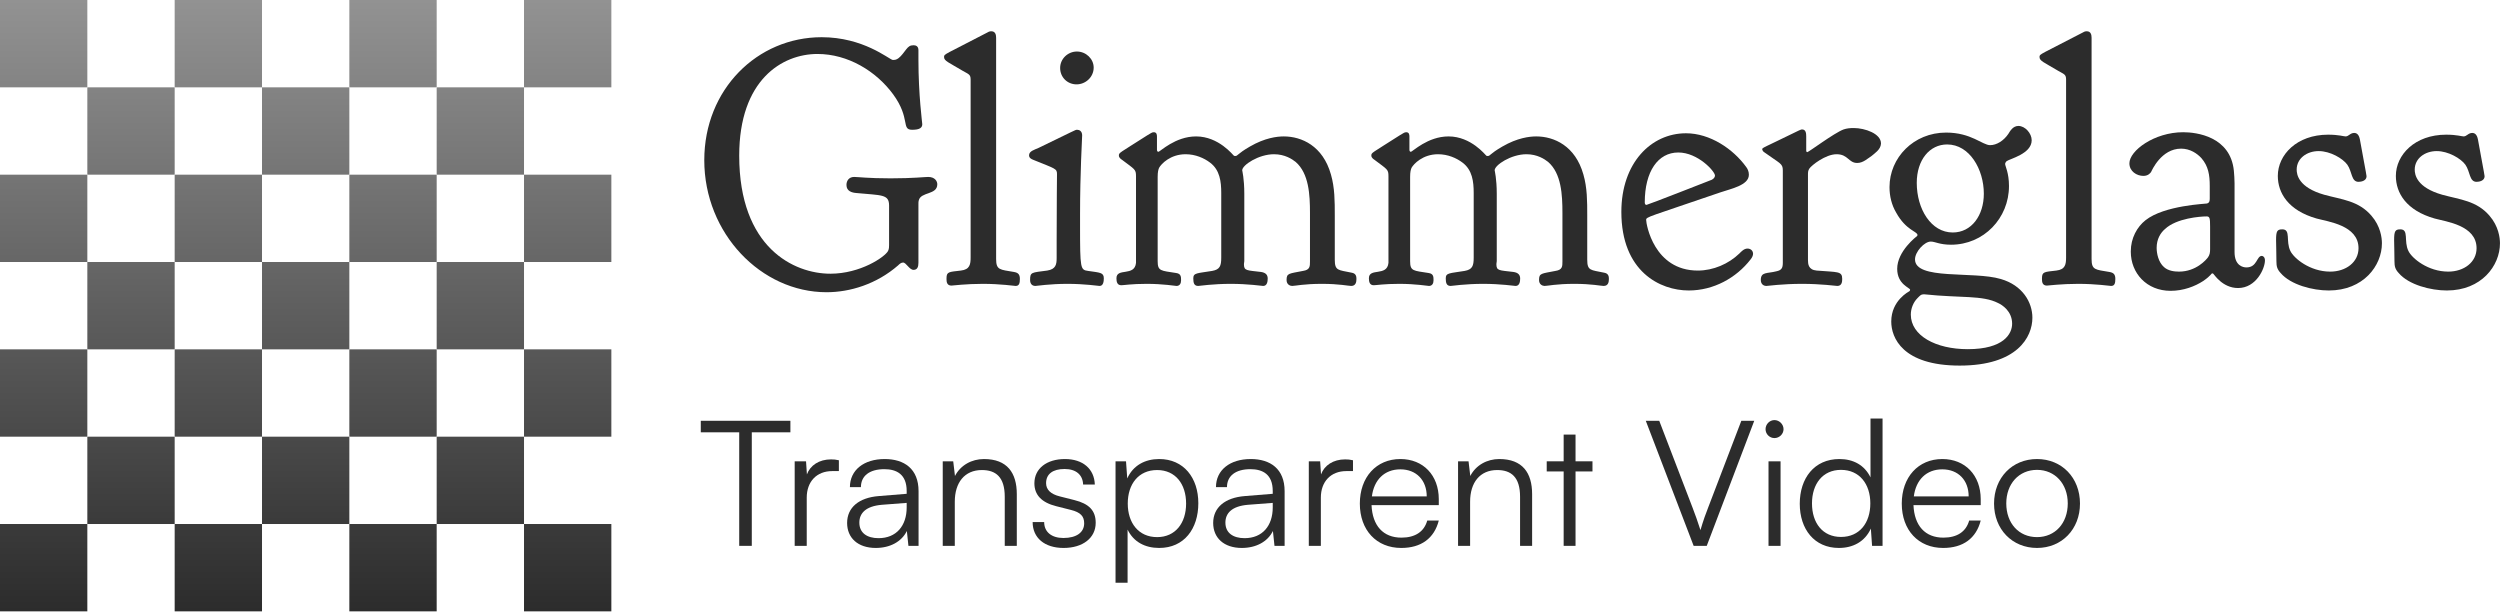
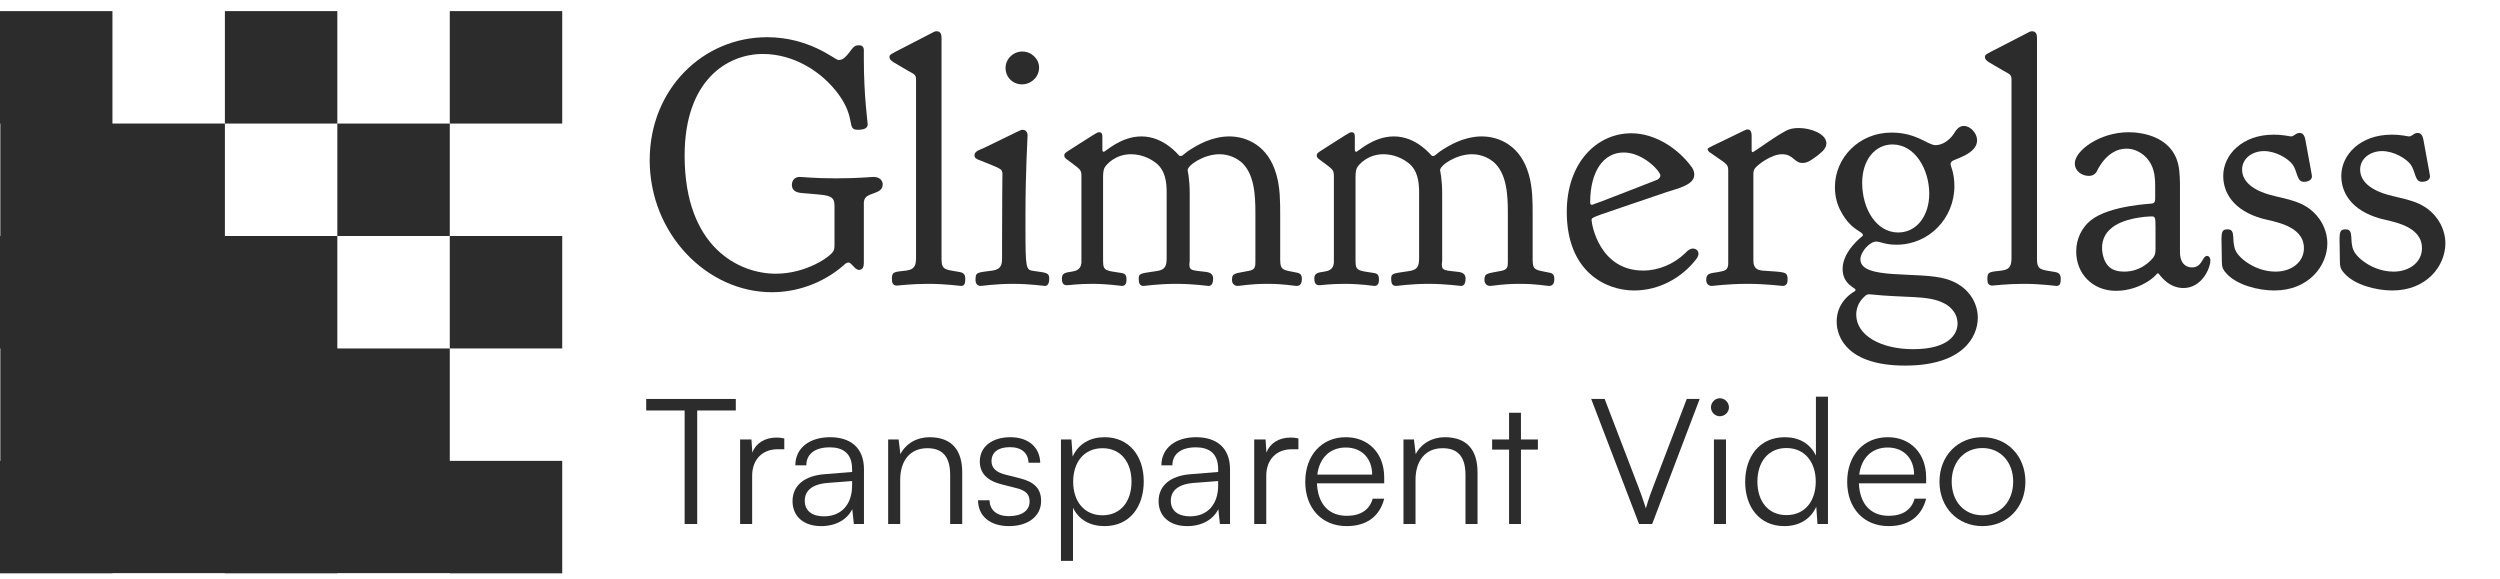
- <svg xmlns="http://www.w3.org/2000/svg" width="229" height="56" viewBox="0 0 229 56" fill="none">
-   <path d="M219.461 16.112C219.461 14.192 221.189 12.336 224.069 12.336C225.029 12.336 225.509 12.496 225.669 12.496C225.957 12.496 226.085 12.176 226.469 12.176C226.853 12.176 226.949 12.624 226.981 12.784C227.173 13.904 227.589 16.016 227.589 16.144C227.589 16.56 227.109 16.656 226.853 16.656C226.181 16.656 226.277 15.728 225.829 15.088C225.413 14.512 224.261 13.84 223.205 13.84C222.117 13.84 221.189 14.512 221.189 15.536C221.189 15.984 221.349 17.168 223.717 17.84C225.349 18.288 226.853 18.384 228.037 19.76C228.869 20.72 228.997 21.776 228.997 22.288C228.997 24.336 227.301 26.608 224.133 26.608C222.661 26.608 220.645 26.096 219.717 25.008C219.397 24.656 219.333 24.4 219.333 23.92C219.333 23.056 219.301 22.448 219.301 22C219.301 21.168 219.397 21.008 219.877 21.008C220.677 21.008 220.165 22.096 220.613 22.992C220.933 23.664 222.405 24.88 224.261 24.88C225.701 24.88 226.853 24.016 226.853 22.736C226.853 20.624 224.037 20.304 223.013 20.016C220.421 19.28 219.461 17.68 219.461 16.112Z" fill="#2C2C2C" />
-   <path d="M208.648 16.112C208.648 14.192 210.376 12.336 213.256 12.336C214.216 12.336 214.696 12.496 214.856 12.496C215.144 12.496 215.272 12.176 215.656 12.176C216.04 12.176 216.136 12.624 216.168 12.784C216.36 13.904 216.776 16.016 216.776 16.144C216.776 16.56 216.296 16.656 216.04 16.656C215.368 16.656 215.464 15.728 215.016 15.088C214.6 14.512 213.448 13.84 212.392 13.84C211.304 13.84 210.376 14.512 210.376 15.536C210.376 15.984 210.536 17.168 212.904 17.84C214.536 18.288 216.04 18.384 217.224 19.76C218.056 20.72 218.184 21.776 218.184 22.288C218.184 24.336 216.488 26.608 213.32 26.608C211.848 26.608 209.832 26.096 208.904 25.008C208.584 24.656 208.52 24.4 208.52 23.92C208.52 23.056 208.488 22.448 208.488 22C208.488 21.168 208.584 21.008 209.064 21.008C209.864 21.008 209.352 22.096 209.8 22.992C210.12 23.664 211.592 24.88 213.448 24.88C214.888 24.88 216.04 24.016 216.04 22.736C216.04 20.624 213.224 20.304 212.2 20.016C209.608 19.28 208.648 17.68 208.648 16.112Z" fill="#2C2C2C" />
-   <path d="M195.053 14.96C195.053 13.808 197.325 12.112 199.981 12.112C201.197 12.112 204.301 12.496 204.621 15.632C204.653 16.016 204.685 16.4 204.685 16.784V23.088C204.685 24.336 205.453 24.496 205.773 24.496C206.765 24.496 206.701 23.44 207.181 23.44C207.309 23.44 207.469 23.568 207.469 23.856C207.469 24.592 206.669 26.384 205.005 26.384C203.565 26.384 202.797 25.104 202.733 25.072C202.701 25.072 202.701 25.04 202.669 25.04C202.509 25.04 202.605 25.2 201.805 25.744C201.069 26.224 200.013 26.64 198.829 26.64C196.621 26.64 195.181 25.008 195.181 23.056V23.024C195.181 21.808 195.757 20.784 196.525 20.176C198.253 18.8 202.093 18.672 202.157 18.64C202.381 18.576 202.413 18.416 202.413 18.192V17.04C202.413 16.016 202.285 15.216 201.645 14.48C201.261 14.064 200.621 13.616 199.789 13.616C197.965 13.616 197.101 15.632 197.037 15.76C196.941 15.888 196.749 16.112 196.333 16.112C195.725 16.112 195.053 15.696 195.053 14.96ZM199.597 24.88C201.165 24.88 202.093 23.792 202.253 23.568C202.413 23.344 202.445 23.12 202.445 22.832V22.064V20.752C202.445 19.984 202.413 19.824 202.125 19.824C201.549 19.824 199.373 19.984 198.317 20.976C197.901 21.328 197.549 21.904 197.549 22.704C197.549 23.216 197.709 24.016 198.221 24.464C198.605 24.816 199.181 24.88 199.597 24.88Z" fill="#2C2C2C" />
-   <path d="M193.765 25.552C193.765 25.936 193.701 26.192 193.381 26.192C193.285 26.192 191.973 26 190.373 26C188.837 26 187.589 26.16 187.493 26.16C187.077 26.16 187.045 25.808 187.045 25.584V25.488C187.045 24.88 187.269 24.912 188.357 24.784C189.189 24.688 189.253 24.208 189.253 23.568V7.28C189.253 6.8 189.061 6.8 188.517 6.48C187.237 5.712 186.821 5.584 186.821 5.232V5.2C186.821 4.944 186.885 5.008 190.757 2.992C190.853 2.928 190.981 2.864 191.141 2.864C191.525 2.864 191.589 3.184 191.589 3.472V23.728C191.589 24.752 191.941 24.688 193.221 24.912C193.605 24.976 193.765 25.136 193.765 25.552Z" fill="#2C2C2C" />
-   <path d="M178.359 13.232C176.759 13.232 175.575 14.64 175.575 16.752C175.575 19.152 176.887 21.296 178.871 21.296C180.599 21.296 181.719 19.728 181.719 17.744C181.719 15.504 180.407 13.232 178.359 13.232ZM175.031 28.816C175.031 30.736 177.303 31.984 180.247 31.984C183.543 31.984 184.311 30.576 184.311 29.648C184.311 28.496 183.383 27.92 183.031 27.76C181.591 27.024 179.607 27.312 176.279 26.96H176.183C175.959 26.96 175.863 27.088 175.639 27.312C175.255 27.696 175.031 28.272 175.031 28.816ZM173.079 17.136C173.079 14.448 175.287 12.144 178.263 12.144C180.567 12.144 181.591 13.296 182.295 13.296C182.903 13.296 183.543 12.88 183.959 12.272C184.119 12.016 184.375 11.536 184.887 11.536C185.495 11.536 186.103 12.208 186.103 12.848C186.103 14.096 184.087 14.544 183.799 14.768C183.735 14.832 183.671 14.928 183.671 15.024C183.671 15.216 184.023 15.824 184.023 17.04C184.023 19.984 181.719 22.416 178.711 22.416C177.655 22.416 177.271 22.128 176.855 22.128C176.279 22.128 175.415 23.056 175.415 23.76C175.415 25.68 180.759 24.816 183.255 25.552C185.271 26.128 186.167 27.696 186.167 29.104C186.167 30.864 184.791 33.488 179.511 33.488C174.263 33.488 173.239 30.928 173.239 29.456C173.239 27.504 174.871 26.704 174.903 26.672C174.935 26.64 174.967 26.608 174.967 26.544C174.967 26.352 173.783 26.064 173.783 24.624C173.783 22.992 175.575 21.648 175.607 21.616C175.639 21.584 175.639 21.552 175.639 21.52C175.639 21.2 174.583 21.104 173.687 19.472C173.271 18.768 173.079 17.968 173.079 17.136Z" fill="#2C2C2C" />
-   <path d="M165.546 13.936C165.674 13.936 168.01 12.176 168.874 11.856C169.162 11.76 169.45 11.728 169.802 11.728C170.826 11.728 172.298 12.24 172.298 13.136V13.168C172.266 13.712 171.69 14.064 171.434 14.288C171.082 14.512 170.666 14.928 170.122 14.928C169.322 14.928 169.29 14.128 168.234 14.128C167.21 14.128 165.93 15.152 165.738 15.44C165.61 15.632 165.61 15.792 165.61 16.016V23.696V23.824C165.61 24.176 165.642 24.72 166.41 24.784C168.33 24.944 168.746 24.816 168.746 25.552C168.746 25.808 168.714 26.192 168.298 26.192C168.202 26.192 166.794 26 165.066 26C163.274 26 161.898 26.192 161.802 26.192C161.482 26.192 161.29 25.968 161.29 25.648C161.29 24.88 161.866 25.072 162.73 24.848C163.178 24.752 163.306 24.56 163.306 24.08V15.6C163.306 14.96 163.05 14.992 161.546 13.904C161.514 13.872 161.45 13.808 161.418 13.68C161.418 13.52 161.45 13.584 164.778 11.952C164.874 11.92 164.97 11.856 165.066 11.856C165.418 11.856 165.45 12.208 165.45 12.496V13.776C165.45 13.872 165.482 13.936 165.546 13.936Z" fill="#2C2C2C" />
-   <path d="M148.516 19.408C148.516 14.928 151.236 12.208 154.436 12.208C156.644 12.208 158.756 13.648 159.94 15.28C160.068 15.44 160.196 15.696 160.196 15.984V16.016C160.196 16.976 158.532 17.296 157.604 17.616C150.98 19.888 150.788 19.856 150.788 20.144C150.788 20.528 151.492 24.784 155.524 24.784C156.932 24.784 158.34 24.176 159.332 23.216C159.492 23.056 159.748 22.768 160.068 22.768C160.356 22.768 160.58 22.96 160.58 23.248C160.58 23.376 160.516 23.568 160.356 23.76C159.044 25.456 156.964 26.608 154.692 26.608C152.068 26.608 148.516 24.88 148.516 19.408ZM157.092 16.08C157.092 15.696 155.524 13.968 153.732 13.968C151.876 13.968 150.66 15.696 150.66 18.544C150.66 18.736 150.756 18.768 150.82 18.768C150.916 18.768 156.74 16.496 156.804 16.464C156.996 16.368 157.092 16.208 157.092 16.08Z" fill="#2C2C2C" />
-   <path d="M129.231 13.904C129.391 13.904 130.767 12.496 132.687 12.496C134.767 12.496 136.079 14.224 136.143 14.256C136.175 14.288 136.207 14.288 136.271 14.288C136.527 14.288 136.399 14.128 137.615 13.424C138.991 12.624 140.111 12.496 140.719 12.496C142.351 12.496 144.303 13.36 145.039 15.984C145.391 17.2 145.391 18.448 145.391 19.728V23.792C145.391 24.816 145.711 24.72 146.927 24.976C147.343 25.04 147.375 25.328 147.375 25.552C147.375 25.84 147.311 26.192 146.895 26.192C146.639 26.192 145.807 26 144.207 26C142.575 26 141.743 26.192 141.487 26.192C141.295 26.192 140.975 26.064 140.975 25.648C140.975 25.008 141.199 25.072 142.479 24.816C143.119 24.72 143.119 24.4 143.119 23.952V19.504C143.119 17.84 143.023 15.888 141.807 14.832C141.487 14.576 140.815 14.128 139.823 14.128C138.415 14.128 136.911 15.12 136.911 15.6C136.911 15.632 137.103 16.368 137.103 17.744V23.92C137.103 24.016 137.071 24.08 137.071 24.176V24.208C137.071 24.816 137.327 24.752 138.639 24.912C139.055 24.976 139.247 25.168 139.247 25.52C139.247 25.808 139.183 26.192 138.831 26.192C138.735 26.192 137.455 26 135.855 26C134.255 26 132.943 26.192 132.879 26.192C132.495 26.192 132.431 25.904 132.431 25.488C132.431 24.976 132.815 25.04 134.159 24.816C134.863 24.688 134.991 24.368 134.991 23.6V17.68C134.991 16.624 134.863 15.568 133.967 14.896C133.423 14.48 132.623 14.128 131.727 14.128C130.319 14.128 129.487 15.024 129.295 15.376C129.231 15.536 129.167 15.728 129.167 16.208V23.92C129.167 24.848 129.455 24.784 130.863 25.008C131.311 25.072 131.311 25.36 131.311 25.68C131.311 25.968 131.183 26.192 130.895 26.192C130.799 26.192 129.647 26 128.175 26C126.767 26 126.063 26.128 125.839 26.128C125.455 26.128 125.391 25.808 125.391 25.488C125.391 24.496 127.055 25.36 127.183 24.08V16.144C127.183 15.504 127.087 15.536 125.903 14.64C125.807 14.576 125.615 14.448 125.615 14.256C125.615 13.968 125.615 14.064 128.207 12.4C128.559 12.208 128.623 12.112 128.815 12.112C129.071 12.112 129.103 12.336 129.103 12.496V13.712C129.103 13.808 129.135 13.904 129.231 13.904Z" fill="#2C2C2C" />
-   <path d="M106.106 13.904C106.266 13.904 107.642 12.496 109.562 12.496C111.642 12.496 112.954 14.224 113.018 14.256C113.05 14.288 113.082 14.288 113.146 14.288C113.402 14.288 113.274 14.128 114.49 13.424C115.866 12.624 116.986 12.496 117.594 12.496C119.226 12.496 121.178 13.36 121.914 15.984C122.266 17.2 122.266 18.448 122.266 19.728V23.792C122.266 24.816 122.586 24.72 123.802 24.976C124.218 25.04 124.25 25.328 124.25 25.552C124.25 25.84 124.186 26.192 123.77 26.192C123.514 26.192 122.682 26 121.082 26C119.45 26 118.618 26.192 118.362 26.192C118.17 26.192 117.85 26.064 117.85 25.648C117.85 25.008 118.074 25.072 119.354 24.816C119.994 24.72 119.994 24.4 119.994 23.952V19.504C119.994 17.84 119.898 15.888 118.682 14.832C118.362 14.576 117.69 14.128 116.698 14.128C115.29 14.128 113.786 15.12 113.786 15.6C113.786 15.632 113.978 16.368 113.978 17.744V23.92C113.978 24.016 113.946 24.08 113.946 24.176V24.208C113.946 24.816 114.202 24.752 115.514 24.912C115.93 24.976 116.122 25.168 116.122 25.52C116.122 25.808 116.058 26.192 115.706 26.192C115.61 26.192 114.33 26 112.73 26C111.13 26 109.818 26.192 109.754 26.192C109.37 26.192 109.306 25.904 109.306 25.488C109.306 24.976 109.69 25.04 111.034 24.816C111.738 24.688 111.866 24.368 111.866 23.6V17.68C111.866 16.624 111.738 15.568 110.842 14.896C110.298 14.48 109.498 14.128 108.602 14.128C107.194 14.128 106.362 15.024 106.17 15.376C106.106 15.536 106.042 15.728 106.042 16.208V23.92C106.042 24.848 106.33 24.784 107.738 25.008C108.186 25.072 108.186 25.36 108.186 25.68C108.186 25.968 108.058 26.192 107.77 26.192C107.674 26.192 106.522 26 105.05 26C103.642 26 102.938 26.128 102.714 26.128C102.33 26.128 102.266 25.808 102.266 25.488C102.266 24.496 103.93 25.36 104.058 24.08V16.144C104.058 15.504 103.962 15.536 102.778 14.64C102.682 14.576 102.49 14.448 102.49 14.256C102.49 13.968 102.49 14.064 105.082 12.4C105.434 12.208 105.498 12.112 105.69 12.112C105.946 12.112 105.978 12.336 105.978 12.496V13.712C105.978 13.808 106.01 13.904 106.106 13.904Z" fill="#2C2C2C" />
-   <path d="M97.109 6.224C97.109 5.392 97.813 4.72 98.645 4.72C99.477 4.72 100.181 5.392 100.181 6.192C100.181 7.056 99.445 7.728 98.613 7.728C97.781 7.728 97.109 7.088 97.109 6.224ZM96.789 22.128C96.789 18.416 96.821 16.56 96.821 15.952C96.821 15.44 96.693 15.472 94.645 14.64C94.485 14.576 94.261 14.48 94.261 14.224C94.261 13.84 94.773 13.712 95.125 13.552C98.453 11.952 98.485 11.888 98.645 11.888H98.677C98.869 11.888 99.125 12.016 99.125 12.4C99.125 12.656 98.933 15.76 98.933 19.664V20.72C98.933 24.624 98.965 24.72 99.669 24.816C100.725 24.976 101.109 24.944 101.109 25.488C101.109 25.744 101.077 26.192 100.725 26.192C100.629 26.192 99.349 26 97.781 26C96.181 26 94.933 26.192 94.837 26.192C94.517 26.192 94.357 25.968 94.357 25.648C94.357 24.912 94.485 24.976 95.925 24.784C96.725 24.656 96.789 24.208 96.789 23.632V22.128Z" fill="#2C2C2C" />
-   <path d="M93.421 25.552C93.421 25.936 93.357 26.192 93.037 26.192C92.941 26.192 91.629 26 90.029 26C88.493 26 87.245 26.16 87.149 26.16C86.733 26.16 86.701 25.808 86.701 25.584V25.488C86.701 24.88 86.925 24.912 88.013 24.784C88.845 24.688 88.909 24.208 88.909 23.568V7.28C88.909 6.8 88.717 6.8 88.173 6.48C86.893 5.712 86.477 5.584 86.477 5.232V5.2C86.477 4.944 86.541 5.008 90.413 2.992C90.509 2.928 90.637 2.864 90.797 2.864C91.181 2.864 91.245 3.184 91.245 3.472V23.728C91.245 24.752 91.597 24.688 92.877 24.912C93.261 24.976 93.421 25.136 93.421 25.552Z" fill="#2C2C2C" />
-   <path d="M75.712 26.768C69.728 26.768 64.512 21.392 64.512 14.672C64.512 8.176 69.376 3.408 75.264 3.408C79.072 3.408 81.376 5.392 81.76 5.488H81.888C82.496 5.488 82.944 4.432 83.296 4.24C83.392 4.176 83.52 4.144 83.68 4.144C83.904 4.144 84.128 4.24 84.128 4.592V5.456C84.128 8.72 84.48 11.248 84.48 11.376C84.48 11.696 84.256 11.888 83.552 11.888C82.528 11.888 83.424 10.864 81.824 8.656C80.256 6.512 77.664 4.944 74.88 4.944C71.648 4.944 67.712 7.312 67.712 14.256C67.712 22.704 72.736 25.072 76.064 25.072C78.816 25.072 81.056 23.536 81.344 22.992C81.44 22.8 81.44 22.608 81.44 22.448V18.832C81.44 17.776 80.768 17.904 78.432 17.68C78.048 17.648 77.536 17.52 77.536 16.944C77.536 16.56 77.76 16.208 78.24 16.208C78.592 16.208 79.552 16.336 81.536 16.336H81.6C83.648 16.336 84.704 16.208 85.024 16.208C85.632 16.208 85.856 16.592 85.856 16.88C85.856 17.872 84.352 17.552 84.16 18.352C84.128 18.448 84.128 18.544 84.128 18.672V24.08C84.128 24.432 84.032 24.72 83.68 24.72C83.296 24.72 83.008 24.048 82.72 24.048C82.528 24.048 82.368 24.208 82.272 24.304C80.288 26.032 77.856 26.768 75.712 26.768Z" fill="#2C2C2C" />
-   <path d="M182.655 46.128C182.655 43.76 184.319 42.048 186.591 42.048C188.863 42.048 190.527 43.76 190.527 46.128C190.527 48.48 188.863 50.192 186.591 50.192C184.319 50.192 182.655 48.48 182.655 46.128ZM183.775 46.112C183.775 47.936 184.927 49.2 186.591 49.2C188.239 49.2 189.407 47.936 189.407 46.112C189.407 44.32 188.239 43.04 186.591 43.04C184.927 43.04 183.775 44.32 183.775 46.112Z" fill="#2C2C2C" />
-   <path d="M177.994 50.192C175.722 50.192 174.202 48.56 174.202 46.128C174.202 43.712 175.706 42.048 177.914 42.048C180.01 42.048 181.434 43.536 181.434 45.728V46.272H175.274C175.354 48.16 176.346 49.248 178.01 49.248C179.274 49.248 180.09 48.704 180.378 47.68H181.434C181.018 49.312 179.818 50.192 177.994 50.192ZM177.914 42.992C176.458 42.992 175.498 43.952 175.306 45.472H180.33C180.33 43.984 179.37 42.992 177.914 42.992Z" fill="#2C2C2C" />
-   <path d="M168.442 50.192C166.186 50.192 164.858 48.464 164.858 46.144C164.858 43.808 166.186 42.048 168.49 42.048C169.77 42.048 170.794 42.608 171.338 43.728V38.336H172.442V50H171.482L171.37 48.416C170.826 49.616 169.738 50.192 168.442 50.192ZM168.634 49.184C170.33 49.184 171.322 47.904 171.322 46.112C171.322 44.336 170.33 43.04 168.634 43.04C166.954 43.04 165.978 44.336 165.978 46.112C165.978 47.904 166.954 49.184 168.634 49.184Z" fill="#2C2C2C" />
-   <path d="M162.54 40.128C162.092 40.128 161.724 39.76 161.724 39.312C161.724 38.864 162.092 38.48 162.54 38.48C162.988 38.48 163.372 38.864 163.372 39.312C163.372 39.76 162.988 40.128 162.54 40.128ZM161.996 50V42.256H163.1V50H161.996Z" fill="#2C2C2C" />
-   <path d="M155.138 50L150.754 38.544H151.986L155.042 46.512C155.282 47.136 155.506 47.76 155.762 48.56C156.002 47.728 156.29 46.928 156.466 46.496L159.506 38.544H160.69L156.338 50H155.138Z" fill="#2C2C2C" />
-   <path d="M144.319 50H143.231V43.184H141.679V42.256H143.231V39.808H144.319V42.256H145.871V43.184H144.319V50Z" fill="#2C2C2C" />
-   <path d="M134.662 50H133.558V42.256H134.518L134.678 43.6C135.19 42.608 136.214 42.048 137.334 42.048C139.462 42.048 140.342 43.312 140.342 45.264V50H139.238V45.504C139.238 43.696 138.422 43.056 137.142 43.056C135.558 43.056 134.662 44.208 134.662 45.952V50Z" fill="#2C2C2C" />
-   <path d="M128.353 50.192C126.081 50.192 124.561 48.56 124.561 46.128C124.561 43.712 126.065 42.048 128.273 42.048C130.369 42.048 131.793 43.536 131.793 45.728V46.272H125.633C125.713 48.16 126.705 49.248 128.369 49.248C129.633 49.248 130.449 48.704 130.737 47.68H131.793C131.377 49.312 130.177 50.192 128.353 50.192ZM128.273 42.992C126.817 42.992 125.857 43.952 125.665 45.472H130.689C130.689 43.984 129.729 42.992 128.273 42.992Z" fill="#2C2C2C" />
-   <path d="M123.934 42.16V43.152H123.326C121.902 43.152 120.99 44.112 120.99 45.584V50H119.886V42.256H120.926L121.006 43.456C121.31 42.624 122.126 42.08 123.214 42.08C123.454 42.08 123.662 42.096 123.934 42.16Z" fill="#2C2C2C" />
-   <path d="M113.751 50.192C112.103 50.192 111.127 49.264 111.127 47.904C111.127 46.48 112.215 45.584 114.023 45.44L116.583 45.232V44.976C116.583 43.456 115.671 42.976 114.535 42.976C113.191 42.976 112.391 43.584 112.391 44.624H111.383C111.383 43.056 112.663 42.048 114.567 42.048C116.359 42.048 117.671 42.944 117.671 44.992V50H116.743L116.599 48.64C116.119 49.616 115.063 50.192 113.751 50.192ZM114.007 49.296C115.639 49.296 116.583 48.16 116.583 46.48V46.064L114.295 46.24C112.839 46.368 112.247 47.008 112.247 47.872C112.247 48.816 112.951 49.296 114.007 49.296Z" fill="#2C2C2C" />
-   <path d="M102.183 53.376V42.256H103.143L103.255 43.824C103.799 42.624 104.887 42.048 106.183 42.048C108.423 42.048 109.767 43.76 109.767 46.096C109.767 48.432 108.471 50.192 106.183 50.192C104.871 50.192 103.831 49.632 103.287 48.512V53.376H102.183ZM103.303 46.128C103.303 47.904 104.295 49.2 105.991 49.2C107.671 49.2 108.647 47.904 108.647 46.128C108.647 44.336 107.671 43.056 105.991 43.056C104.295 43.056 103.303 44.336 103.303 46.128Z" fill="#2C2C2C" />
-   <path d="M94.59 47.824H95.646C95.646 48.72 96.318 49.28 97.406 49.28C98.606 49.28 99.31 48.768 99.31 47.936C99.31 47.296 98.99 46.928 98.078 46.704L96.75 46.368C95.406 46.032 94.75 45.328 94.75 44.272C94.75 42.912 95.886 42.048 97.55 42.048C99.182 42.048 100.238 42.944 100.286 44.384H99.214C99.182 43.488 98.558 42.96 97.518 42.96C96.43 42.96 95.822 43.424 95.822 44.256C95.822 44.848 96.238 45.264 97.086 45.472L98.414 45.808C99.758 46.144 100.366 46.768 100.366 47.888C100.366 49.28 99.182 50.192 97.422 50.192C95.678 50.192 94.59 49.264 94.59 47.824Z" fill="#2C2C2C" />
-   <path d="M87.459 50H86.355V42.256H87.315L87.475 43.6C87.987 42.608 89.011 42.048 90.131 42.048C92.259 42.048 93.139 43.312 93.139 45.264V50H92.035V45.504C92.035 43.696 91.219 43.056 89.939 43.056C88.355 43.056 87.459 44.208 87.459 45.952V50Z" fill="#2C2C2C" />
-   <path d="M80.22 50.192C78.572 50.192 77.596 49.264 77.596 47.904C77.596 46.48 78.684 45.584 80.492 45.44L83.052 45.232V44.976C83.052 43.456 82.14 42.976 81.004 42.976C79.66 42.976 78.86 43.584 78.86 44.624H77.852C77.852 43.056 79.132 42.048 81.036 42.048C82.828 42.048 84.14 42.944 84.14 44.992V50H83.212L83.068 48.64C82.588 49.616 81.532 50.192 80.22 50.192ZM80.476 49.296C82.108 49.296 83.052 48.16 83.052 46.48V46.064L80.764 46.24C79.308 46.368 78.716 47.008 78.716 47.872C78.716 48.816 79.42 49.296 80.476 49.296Z" fill="#2C2C2C" />
-   <path d="M76.841 42.16V43.152H76.233C74.809 43.152 73.897 44.112 73.897 45.584V50H72.793V42.256H73.833L73.913 43.456C74.217 42.624 75.033 42.08 76.121 42.08C76.361 42.08 76.569 42.096 76.841 42.16Z" fill="#2C2C2C" />
-   <path d="M64.192 39.6V38.544H72.4V39.6H68.864V50H67.712V39.6H64.192Z" fill="#2C2C2C" />
-   <path d="M8 56H0V48H8V56Z" fill="url(#paint0_linear_25_606)" />
-   <path d="M24 56H16V48H24V56Z" fill="url(#paint1_linear_25_606)" />
-   <path d="M40 56H32V48H40V56Z" fill="url(#paint2_linear_25_606)" />
-   <path d="M56 56H48V48H56V56Z" fill="url(#paint3_linear_25_606)" />
-   <path d="M16 48H8V40H16V48Z" fill="url(#paint4_linear_25_606)" />
-   <path d="M32 48H24V40H32V48Z" fill="url(#paint5_linear_25_606)" />
-   <path d="M48 48H40V40H48V48Z" fill="url(#paint6_linear_25_606)" />
-   <path d="M8 40H0V32H8V40Z" fill="url(#paint7_linear_25_606)" />
-   <path d="M24 40H16V32H24V40Z" fill="url(#paint8_linear_25_606)" />
-   <path d="M40 40H32V32H40V40Z" fill="url(#paint9_linear_25_606)" />
-   <path d="M56 40H48V32H56V40Z" fill="url(#paint10_linear_25_606)" />
-   <path d="M16 32H8V24H16V32Z" fill="url(#paint11_linear_25_606)" />
-   <path d="M32 32H24V24H32V32Z" fill="url(#paint12_linear_25_606)" />
-   <path d="M48 32H40V24H48V32Z" fill="url(#paint13_linear_25_606)" />
-   <path d="M8 24H0V16H8V24Z" fill="url(#paint14_linear_25_606)" />
-   <path d="M24 24H16V16H24V24Z" fill="url(#paint15_linear_25_606)" />
-   <path d="M40 24H32V16H40V24Z" fill="url(#paint16_linear_25_606)" />
-   <path d="M56 24H48V16H56V24Z" fill="url(#paint17_linear_25_606)" />
-   <path d="M16 16H8V8H16V16Z" fill="url(#paint18_linear_25_606)" />
-   <path d="M32 16H24V8H32V16Z" fill="url(#paint19_linear_25_606)" />
-   <path d="M48 16H40V8H48V16Z" fill="url(#paint20_linear_25_606)" />
-   <path d="M8 8H0V0H8V8Z" fill="url(#paint21_linear_25_606)" />
-   <path d="M24 8H16V0H24V8Z" fill="url(#paint22_linear_25_606)" />
-   <path d="M40 8H32V0H40V8Z" fill="url(#paint23_linear_25_606)" />
-   <path d="M56 8H48V0H56V8Z" fill="url(#paint24_linear_25_606)" />
-   <defs>
-     <linearGradient id="paint0_linear_25_606" x1="28" y1="0" x2="28" y2="56" gradientUnits="userSpaceOnUse">
-       <stop stop-color="#929292" />
-       <stop offset="1" stop-color="#2C2C2C" />
-     </linearGradient>
-     <linearGradient id="paint1_linear_25_606" x1="28" y1="0" x2="28" y2="56" gradientUnits="userSpaceOnUse">
-       <stop stop-color="#929292" />
-       <stop offset="1" stop-color="#2C2C2C" />
-     </linearGradient>
-     <linearGradient id="paint2_linear_25_606" x1="28" y1="0" x2="28" y2="56" gradientUnits="userSpaceOnUse">
-       <stop stop-color="#929292" />
-       <stop offset="1" stop-color="#2C2C2C" />
-     </linearGradient>
-     <linearGradient id="paint3_linear_25_606" x1="28" y1="0" x2="28" y2="56" gradientUnits="userSpaceOnUse">
-       <stop stop-color="#929292" />
-       <stop offset="1" stop-color="#2C2C2C" />
-     </linearGradient>
-     <linearGradient id="paint4_linear_25_606" x1="28" y1="0" x2="28" y2="56" gradientUnits="userSpaceOnUse">
-       <stop stop-color="#929292" />
-       <stop offset="1" stop-color="#2C2C2C" />
-     </linearGradient>
-     <linearGradient id="paint5_linear_25_606" x1="28" y1="0" x2="28" y2="56" gradientUnits="userSpaceOnUse">
-       <stop stop-color="#929292" />
-       <stop offset="1" stop-color="#2C2C2C" />
-     </linearGradient>
-     <linearGradient id="paint6_linear_25_606" x1="28" y1="0" x2="28" y2="56" gradientUnits="userSpaceOnUse">
-       <stop stop-color="#929292" />
-       <stop offset="1" stop-color="#2C2C2C" />
-     </linearGradient>
-     <linearGradient id="paint7_linear_25_606" x1="28" y1="0" x2="28" y2="56" gradientUnits="userSpaceOnUse">
-       <stop stop-color="#929292" />
-       <stop offset="1" stop-color="#2C2C2C" />
-     </linearGradient>
-     <linearGradient id="paint8_linear_25_606" x1="28" y1="0" x2="28" y2="56" gradientUnits="userSpaceOnUse">
-       <stop stop-color="#929292" />
-       <stop offset="1" stop-color="#2C2C2C" />
-     </linearGradient>
-     <linearGradient id="paint9_linear_25_606" x1="28" y1="0" x2="28" y2="56" gradientUnits="userSpaceOnUse">
-       <stop stop-color="#929292" />
-       <stop offset="1" stop-color="#2C2C2C" />
-     </linearGradient>
-     <linearGradient id="paint10_linear_25_606" x1="28" y1="0" x2="28" y2="56" gradientUnits="userSpaceOnUse">
-       <stop stop-color="#929292" />
-       <stop offset="1" stop-color="#2C2C2C" />
-     </linearGradient>
-     <linearGradient id="paint11_linear_25_606" x1="28" y1="0" x2="28" y2="56" gradientUnits="userSpaceOnUse">
-       <stop stop-color="#929292" />
-       <stop offset="1" stop-color="#2C2C2C" />
-     </linearGradient>
-     <linearGradient id="paint12_linear_25_606" x1="28" y1="0" x2="28" y2="56" gradientUnits="userSpaceOnUse">
-       <stop stop-color="#929292" />
-       <stop offset="1" stop-color="#2C2C2C" />
-     </linearGradient>
-     <linearGradient id="paint13_linear_25_606" x1="28" y1="0" x2="28" y2="56" gradientUnits="userSpaceOnUse">
-       <stop stop-color="#929292" />
-       <stop offset="1" stop-color="#2C2C2C" />
-     </linearGradient>
-     <linearGradient id="paint14_linear_25_606" x1="28" y1="0" x2="28" y2="56" gradientUnits="userSpaceOnUse">
-       <stop stop-color="#929292" />
-       <stop offset="1" stop-color="#2C2C2C" />
-     </linearGradient>
-     <linearGradient id="paint15_linear_25_606" x1="28" y1="0" x2="28" y2="56" gradientUnits="userSpaceOnUse">
-       <stop stop-color="#929292" />
-       <stop offset="1" stop-color="#2C2C2C" />
-     </linearGradient>
-     <linearGradient id="paint16_linear_25_606" x1="28" y1="0" x2="28" y2="56" gradientUnits="userSpaceOnUse">
-       <stop stop-color="#929292" />
-       <stop offset="1" stop-color="#2C2C2C" />
-     </linearGradient>
-     <linearGradient id="paint17_linear_25_606" x1="28" y1="0" x2="28" y2="56" gradientUnits="userSpaceOnUse">
-       <stop stop-color="#929292" />
-       <stop offset="1" stop-color="#2C2C2C" />
-     </linearGradient>
-     <linearGradient id="paint18_linear_25_606" x1="28" y1="0" x2="28" y2="56" gradientUnits="userSpaceOnUse">
-       <stop stop-color="#929292" />
-       <stop offset="1" stop-color="#2C2C2C" />
-     </linearGradient>
-     <linearGradient id="paint19_linear_25_606" x1="28" y1="0" x2="28" y2="56" gradientUnits="userSpaceOnUse">
-       <stop stop-color="#929292" />
-       <stop offset="1" stop-color="#2C2C2C" />
-     </linearGradient>
-     <linearGradient id="paint20_linear_25_606" x1="28" y1="0" x2="28" y2="56" gradientUnits="userSpaceOnUse">
-       <stop stop-color="#929292" />
-       <stop offset="1" stop-color="#2C2C2C" />
-     </linearGradient>
-     <linearGradient id="paint21_linear_25_606" x1="28" y1="0" x2="28" y2="56" gradientUnits="userSpaceOnUse">
-       <stop stop-color="#929292" />
-       <stop offset="1" stop-color="#2C2C2C" />
-     </linearGradient>
-     <linearGradient id="paint22_linear_25_606" x1="28" y1="0" x2="28" y2="56" gradientUnits="userSpaceOnUse">
-       <stop stop-color="#929292" />
-       <stop offset="1" stop-color="#2C2C2C" />
-     </linearGradient>
-     <linearGradient id="paint23_linear_25_606" x1="28" y1="0" x2="28" y2="56" gradientUnits="userSpaceOnUse">
-       <stop stop-color="#929292" />
-       <stop offset="1" stop-color="#2C2C2C" />
-     </linearGradient>
-     <linearGradient id="paint24_linear_25_606" x1="28" y1="0" x2="28" y2="56" gradientUnits="userSpaceOnUse">
-       <stop stop-color="#929292" />
-       <stop offset="1" stop-color="#2C2C2C" />
-     </linearGradient>
-   </defs>
+ <svg xmlns="http://www.w3.org/2000/svg" width="229" height="53" viewBox="0 0 229 53" fill="none">
+   <path d="M214.461 16.112C214.461 14.192 216.189 12.336 219.069 12.336C220.029 12.336 220.509 12.496 220.669 12.496C220.957 12.496 221.085 12.176 221.469 12.176C221.853 12.176 221.949 12.624 221.981 12.784C222.173 13.904 222.589 16.016 222.589 16.144C222.589 16.56 222.109 16.656 221.853 16.656C221.181 16.656 221.277 15.728 220.829 15.088C220.413 14.512 219.261 13.84 218.205 13.84C217.117 13.84 216.189 14.512 216.189 15.536C216.189 15.984 216.349 17.168 218.717 17.84C220.349 18.288 221.853 18.384 223.037 19.76C223.869 20.72 223.997 21.776 223.997 22.288C223.997 24.336 222.301 26.608 219.133 26.608C217.661 26.608 215.645 26.096 214.717 25.008C214.397 24.656 214.333 24.4 214.333 23.92C214.333 23.056 214.301 22.448 214.301 22C214.301 21.168 214.397 21.008 214.877 21.008C215.677 21.008 215.165 22.096 215.613 22.992C215.933 23.664 217.405 24.88 219.261 24.88C220.701 24.88 221.853 24.016 221.853 22.736C221.853 20.624 219.037 20.304 218.013 20.016C215.421 19.28 214.461 17.68 214.461 16.112Z" fill="#2C2C2C" />
+   <path d="M203.648 16.112C203.648 14.192 205.376 12.336 208.256 12.336C209.216 12.336 209.696 12.496 209.856 12.496C210.144 12.496 210.272 12.176 210.656 12.176C211.04 12.176 211.136 12.624 211.168 12.784C211.36 13.904 211.776 16.016 211.776 16.144C211.776 16.56 211.296 16.656 211.04 16.656C210.368 16.656 210.464 15.728 210.016 15.088C209.6 14.512 208.448 13.84 207.392 13.84C206.304 13.84 205.376 14.512 205.376 15.536C205.376 15.984 205.536 17.168 207.904 17.84C209.536 18.288 211.04 18.384 212.224 19.76C213.056 20.72 213.184 21.776 213.184 22.288C213.184 24.336 211.488 26.608 208.32 26.608C206.848 26.608 204.832 26.096 203.904 25.008C203.584 24.656 203.52 24.4 203.52 23.92C203.52 23.056 203.488 22.448 203.488 22C203.488 21.168 203.584 21.008 204.064 21.008C204.864 21.008 204.352 22.096 204.8 22.992C205.12 23.664 206.592 24.88 208.448 24.88C209.888 24.88 211.04 24.016 211.04 22.736C211.04 20.624 208.224 20.304 207.2 20.016C204.608 19.28 203.648 17.68 203.648 16.112Z" fill="#2C2C2C" />
+   <path d="M190.053 14.96C190.053 13.808 192.325 12.112 194.981 12.112C196.197 12.112 199.301 12.496 199.621 15.632C199.653 16.016 199.685 16.4 199.685 16.784V23.088C199.685 24.336 200.453 24.496 200.773 24.496C201.765 24.496 201.701 23.44 202.181 23.44C202.309 23.44 202.469 23.568 202.469 23.856C202.469 24.592 201.669 26.384 200.005 26.384C198.565 26.384 197.797 25.104 197.733 25.072C197.701 25.072 197.701 25.04 197.669 25.04C197.509 25.04 197.605 25.2 196.805 25.744C196.069 26.224 195.013 26.64 193.829 26.64C191.621 26.64 190.181 25.008 190.181 23.056V23.024C190.181 21.808 190.757 20.784 191.525 20.176C193.253 18.8 197.093 18.672 197.157 18.64C197.381 18.576 197.413 18.416 197.413 18.192V17.04C197.413 16.016 197.285 15.216 196.645 14.48C196.261 14.064 195.621 13.616 194.789 13.616C192.965 13.616 192.101 15.632 192.037 15.76C191.941 15.888 191.749 16.112 191.333 16.112C190.725 16.112 190.053 15.696 190.053 14.96ZM194.597 24.88C196.165 24.88 197.093 23.792 197.253 23.568C197.413 23.344 197.445 23.12 197.445 22.832V22.064V20.752C197.445 19.984 197.413 19.824 197.125 19.824C196.549 19.824 194.373 19.984 193.317 20.976C192.901 21.328 192.549 21.904 192.549 22.704C192.549 23.216 192.709 24.016 193.221 24.464C193.605 24.816 194.181 24.88 194.597 24.88Z" fill="#2C2C2C" />
+   <path d="M188.765 25.552C188.765 25.936 188.701 26.192 188.381 26.192C188.285 26.192 186.973 26 185.373 26C183.837 26 182.589 26.16 182.493 26.16C182.077 26.16 182.045 25.808 182.045 25.584V25.488C182.045 24.88 182.269 24.912 183.357 24.784C184.189 24.688 184.253 24.208 184.253 23.568V7.28C184.253 6.8 184.061 6.8 183.517 6.48C182.237 5.712 181.821 5.584 181.821 5.232V5.2C181.821 4.944 181.885 5.008 185.757 2.992C185.853 2.928 185.981 2.864 186.141 2.864C186.525 2.864 186.589 3.184 186.589 3.472V23.728C186.589 24.752 186.941 24.688 188.221 24.912C188.605 24.976 188.765 25.136 188.765 25.552Z" fill="#2C2C2C" />
+   <path d="M173.359 13.232C171.759 13.232 170.575 14.64 170.575 16.752C170.575 19.152 171.887 21.296 173.871 21.296C175.599 21.296 176.719 19.728 176.719 17.744C176.719 15.504 175.407 13.232 173.359 13.232ZM170.031 28.816C170.031 30.736 172.303 31.984 175.247 31.984C178.543 31.984 179.311 30.576 179.311 29.648C179.311 28.496 178.383 27.92 178.031 27.76C176.591 27.024 174.607 27.312 171.279 26.96H171.183C170.959 26.96 170.863 27.088 170.639 27.312C170.255 27.696 170.031 28.272 170.031 28.816ZM168.079 17.136C168.079 14.448 170.287 12.144 173.263 12.144C175.567 12.144 176.591 13.296 177.295 13.296C177.903 13.296 178.543 12.88 178.959 12.272C179.119 12.016 179.375 11.536 179.887 11.536C180.495 11.536 181.103 12.208 181.103 12.848C181.103 14.096 179.087 14.544 178.799 14.768C178.735 14.832 178.671 14.928 178.671 15.024C178.671 15.216 179.023 15.824 179.023 17.04C179.023 19.984 176.719 22.416 173.711 22.416C172.655 22.416 172.271 22.128 171.855 22.128C171.279 22.128 170.415 23.056 170.415 23.76C170.415 25.68 175.759 24.816 178.255 25.552C180.271 26.128 181.167 27.696 181.167 29.104C181.167 30.864 179.791 33.488 174.511 33.488C169.263 33.488 168.239 30.928 168.239 29.456C168.239 27.504 169.871 26.704 169.903 26.672C169.935 26.64 169.967 26.608 169.967 26.544C169.967 26.352 168.783 26.064 168.783 24.624C168.783 22.992 170.575 21.648 170.607 21.616C170.639 21.584 170.639 21.552 170.639 21.52C170.639 21.2 169.583 21.104 168.687 19.472C168.271 18.768 168.079 17.968 168.079 17.136Z" fill="#2C2C2C" />
+   <path d="M160.546 13.936C160.674 13.936 163.01 12.176 163.874 11.856C164.162 11.76 164.45 11.728 164.802 11.728C165.826 11.728 167.298 12.24 167.298 13.136V13.168C167.266 13.712 166.69 14.064 166.434 14.288C166.082 14.512 165.666 14.928 165.122 14.928C164.322 14.928 164.29 14.128 163.234 14.128C162.21 14.128 160.93 15.152 160.738 15.44C160.61 15.632 160.61 15.792 160.61 16.016V23.696V23.824C160.61 24.176 160.642 24.72 161.41 24.784C163.33 24.944 163.746 24.816 163.746 25.552C163.746 25.808 163.714 26.192 163.298 26.192C163.202 26.192 161.794 26 160.066 26C158.274 26 156.898 26.192 156.802 26.192C156.482 26.192 156.29 25.968 156.29 25.648C156.29 24.88 156.866 25.072 157.73 24.848C158.178 24.752 158.306 24.56 158.306 24.08V15.6C158.306 14.96 158.05 14.992 156.546 13.904C156.514 13.872 156.45 13.808 156.418 13.68C156.418 13.52 156.45 13.584 159.778 11.952C159.874 11.92 159.97 11.856 160.066 11.856C160.418 11.856 160.45 12.208 160.45 12.496V13.776C160.45 13.872 160.482 13.936 160.546 13.936Z" fill="#2C2C2C" />
+   <path d="M143.516 19.408C143.516 14.928 146.236 12.208 149.436 12.208C151.644 12.208 153.756 13.648 154.94 15.28C155.068 15.44 155.196 15.696 155.196 15.984V16.016C155.196 16.976 153.532 17.296 152.604 17.616C145.98 19.888 145.788 19.856 145.788 20.144C145.788 20.528 146.492 24.784 150.524 24.784C151.932 24.784 153.34 24.176 154.332 23.216C154.492 23.056 154.748 22.768 155.068 22.768C155.356 22.768 155.58 22.96 155.58 23.248C155.58 23.376 155.516 23.568 155.356 23.76C154.044 25.456 151.964 26.608 149.692 26.608C147.068 26.608 143.516 24.88 143.516 19.408ZM152.092 16.08C152.092 15.696 150.524 13.968 148.732 13.968C146.876 13.968 145.66 15.696 145.66 18.544C145.66 18.736 145.756 18.768 145.82 18.768C145.916 18.768 151.74 16.496 151.804 16.464C151.996 16.368 152.092 16.208 152.092 16.08Z" fill="#2C2C2C" />
+   <path d="M124.231 13.904C124.391 13.904 125.767 12.496 127.687 12.496C129.767 12.496 131.079 14.224 131.143 14.256C131.175 14.288 131.207 14.288 131.271 14.288C131.527 14.288 131.399 14.128 132.615 13.424C133.991 12.624 135.111 12.496 135.719 12.496C137.351 12.496 139.303 13.36 140.039 15.984C140.391 17.2 140.391 18.448 140.391 19.728V23.792C140.391 24.816 140.711 24.72 141.927 24.976C142.343 25.04 142.375 25.328 142.375 25.552C142.375 25.84 142.311 26.192 141.895 26.192C141.639 26.192 140.807 26 139.207 26C137.575 26 136.743 26.192 136.487 26.192C136.295 26.192 135.975 26.064 135.975 25.648C135.975 25.008 136.199 25.072 137.479 24.816C138.119 24.72 138.119 24.4 138.119 23.952V19.504C138.119 17.84 138.023 15.888 136.807 14.832C136.487 14.576 135.815 14.128 134.823 14.128C133.415 14.128 131.911 15.12 131.911 15.6C131.911 15.632 132.103 16.368 132.103 17.744V23.92C132.103 24.016 132.071 24.08 132.071 24.176V24.208C132.071 24.816 132.327 24.752 133.639 24.912C134.055 24.976 134.247 25.168 134.247 25.52C134.247 25.808 134.183 26.192 133.831 26.192C133.735 26.192 132.455 26 130.855 26C129.255 26 127.943 26.192 127.879 26.192C127.495 26.192 127.431 25.904 127.431 25.488C127.431 24.976 127.815 25.04 129.159 24.816C129.863 24.688 129.991 24.368 129.991 23.6V17.68C129.991 16.624 129.863 15.568 128.967 14.896C128.423 14.48 127.623 14.128 126.727 14.128C125.319 14.128 124.487 15.024 124.295 15.376C124.231 15.536 124.167 15.728 124.167 16.208V23.92C124.167 24.848 124.455 24.784 125.863 25.008C126.311 25.072 126.311 25.36 126.311 25.68C126.311 25.968 126.183 26.192 125.895 26.192C125.799 26.192 124.647 26 123.175 26C121.767 26 121.063 26.128 120.839 26.128C120.455 26.128 120.391 25.808 120.391 25.488C120.391 24.496 122.055 25.36 122.183 24.08V16.144C122.183 15.504 122.087 15.536 120.903 14.64C120.807 14.576 120.615 14.448 120.615 14.256C120.615 13.968 120.615 14.064 123.207 12.4C123.559 12.208 123.623 12.112 123.815 12.112C124.071 12.112 124.103 12.336 124.103 12.496V13.712C124.103 13.808 124.135 13.904 124.231 13.904Z" fill="#2C2C2C" />
+   <path d="M101.106 13.904C101.266 13.904 102.642 12.496 104.562 12.496C106.642 12.496 107.954 14.224 108.018 14.256C108.05 14.288 108.082 14.288 108.146 14.288C108.402 14.288 108.274 14.128 109.49 13.424C110.866 12.624 111.986 12.496 112.594 12.496C114.226 12.496 116.178 13.36 116.914 15.984C117.266 17.2 117.266 18.448 117.266 19.728V23.792C117.266 24.816 117.586 24.72 118.802 24.976C119.218 25.04 119.25 25.328 119.25 25.552C119.25 25.84 119.186 26.192 118.77 26.192C118.514 26.192 117.682 26 116.082 26C114.45 26 113.618 26.192 113.362 26.192C113.17 26.192 112.85 26.064 112.85 25.648C112.85 25.008 113.074 25.072 114.354 24.816C114.994 24.72 114.994 24.4 114.994 23.952V19.504C114.994 17.84 114.898 15.888 113.682 14.832C113.362 14.576 112.69 14.128 111.698 14.128C110.29 14.128 108.786 15.12 108.786 15.6C108.786 15.632 108.978 16.368 108.978 17.744V23.92C108.978 24.016 108.946 24.08 108.946 24.176V24.208C108.946 24.816 109.202 24.752 110.514 24.912C110.93 24.976 111.122 25.168 111.122 25.52C111.122 25.808 111.058 26.192 110.706 26.192C110.61 26.192 109.33 26 107.73 26C106.13 26 104.818 26.192 104.754 26.192C104.37 26.192 104.306 25.904 104.306 25.488C104.306 24.976 104.69 25.04 106.034 24.816C106.738 24.688 106.866 24.368 106.866 23.6V17.68C106.866 16.624 106.738 15.568 105.842 14.896C105.298 14.48 104.498 14.128 103.602 14.128C102.194 14.128 101.362 15.024 101.17 15.376C101.106 15.536 101.042 15.728 101.042 16.208V23.92C101.042 24.848 101.33 24.784 102.738 25.008C103.186 25.072 103.186 25.36 103.186 25.68C103.186 25.968 103.058 26.192 102.77 26.192C102.674 26.192 101.522 26 100.05 26C98.642 26 97.939 26.128 97.715 26.128C97.331 26.128 97.266 25.808 97.266 25.488C97.266 24.496 98.93 25.36 99.058 24.08V16.144C99.058 15.504 98.963 15.536 97.778 14.64C97.683 14.576 97.49 14.448 97.49 14.256C97.49 13.968 97.49 14.064 100.082 12.4C100.434 12.208 100.498 12.112 100.69 12.112C100.946 12.112 100.978 12.336 100.978 12.496V13.712C100.978 13.808 101.01 13.904 101.106 13.904Z" fill="#2C2C2C" />
+   <path d="M92.109 6.224C92.109 5.392 92.813 4.72 93.645 4.72C94.477 4.72 95.181 5.392 95.181 6.192C95.181 7.056 94.445 7.728 93.613 7.728C92.781 7.728 92.109 7.088 92.109 6.224ZM91.789 22.128C91.789 18.416 91.821 16.56 91.821 15.952C91.821 15.44 91.693 15.472 89.645 14.64C89.485 14.576 89.261 14.48 89.261 14.224C89.261 13.84 89.773 13.712 90.125 13.552C93.453 11.952 93.485 11.888 93.645 11.888H93.677C93.869 11.888 94.125 12.016 94.125 12.4C94.125 12.656 93.933 15.76 93.933 19.664V20.72C93.933 24.624 93.965 24.72 94.669 24.816C95.725 24.976 96.109 24.944 96.109 25.488C96.109 25.744 96.077 26.192 95.725 26.192C95.629 26.192 94.349 26 92.781 26C91.181 26 89.933 26.192 89.837 26.192C89.517 26.192 89.357 25.968 89.357 25.648C89.357 24.912 89.485 24.976 90.925 24.784C91.725 24.656 91.789 24.208 91.789 23.632V22.128Z" fill="#2C2C2C" />
+   <path d="M88.421 25.552C88.421 25.936 88.357 26.192 88.037 26.192C87.941 26.192 86.629 26 85.029 26C83.493 26 82.245 26.16 82.149 26.16C81.733 26.16 81.701 25.808 81.701 25.584V25.488C81.701 24.88 81.925 24.912 83.013 24.784C83.845 24.688 83.909 24.208 83.909 23.568V7.28C83.909 6.8 83.717 6.8 83.173 6.48C81.893 5.712 81.477 5.584 81.477 5.232V5.2C81.477 4.944 81.541 5.008 85.413 2.992C85.509 2.928 85.637 2.864 85.797 2.864C86.181 2.864 86.245 3.184 86.245 3.472V23.728C86.245 24.752 86.597 24.688 87.877 24.912C88.261 24.976 88.421 25.136 88.421 25.552Z" fill="#2C2C2C" />
+   <path d="M70.712 26.768C64.728 26.768 59.512 21.392 59.512 14.672C59.512 8.176 64.376 3.408 70.264 3.408C74.072 3.408 76.376 5.392 76.76 5.488H76.888C77.496 5.488 77.944 4.432 78.296 4.24C78.392 4.176 78.52 4.144 78.68 4.144C78.904 4.144 79.128 4.24 79.128 4.592V5.456C79.128 8.72 79.48 11.248 79.48 11.376C79.48 11.696 79.256 11.888 78.552 11.888C77.528 11.888 78.424 10.864 76.824 8.656C75.256 6.512 72.664 4.944 69.88 4.944C66.648 4.944 62.712 7.312 62.712 14.256C62.712 22.704 67.736 25.072 71.064 25.072C73.816 25.072 76.056 23.536 76.344 22.992C76.44 22.8 76.44 22.608 76.44 22.448V18.832C76.44 17.776 75.768 17.904 73.432 17.68C73.048 17.648 72.536 17.52 72.536 16.944C72.536 16.56 72.76 16.208 73.24 16.208C73.592 16.208 74.552 16.336 76.536 16.336H76.6C78.648 16.336 79.704 16.208 80.024 16.208C80.632 16.208 80.856 16.592 80.856 16.88C80.856 17.872 79.352 17.552 79.16 18.352C79.128 18.448 79.128 18.544 79.128 18.672V24.08C79.128 24.432 79.032 24.72 78.68 24.72C78.296 24.72 78.008 24.048 77.72 24.048C77.528 24.048 77.368 24.208 77.272 24.304C75.288 26.032 72.856 26.768 70.712 26.768Z" fill="#2C2C2C" />
+   <path d="M177.655 44.128C177.655 41.76 179.319 40.048 181.591 40.048C183.863 40.048 185.527 41.76 185.527 44.128C185.527 46.48 183.863 48.192 181.591 48.192C179.319 48.192 177.655 46.48 177.655 44.128ZM178.775 44.112C178.775 45.936 179.927 47.2 181.591 47.2C183.239 47.2 184.407 45.936 184.407 44.112C184.407 42.32 183.239 41.04 181.591 41.04C179.927 41.04 178.775 42.32 178.775 44.112Z" fill="#2C2C2C" />
+   <path d="M172.994 48.192C170.722 48.192 169.202 46.56 169.202 44.128C169.202 41.712 170.706 40.048 172.914 40.048C175.01 40.048 176.434 41.536 176.434 43.728V44.272H170.274C170.354 46.16 171.346 47.248 173.01 47.248C174.274 47.248 175.09 46.704 175.378 45.68H176.434C176.018 47.312 174.818 48.192 172.994 48.192ZM172.914 40.992C171.458 40.992 170.498 41.952 170.306 43.472H175.33C175.33 41.984 174.37 40.992 172.914 40.992Z" fill="#2C2C2C" />
+   <path d="M163.442 48.192C161.186 48.192 159.858 46.464 159.858 44.144C159.858 41.808 161.186 40.048 163.49 40.048C164.77 40.048 165.794 40.608 166.338 41.728V36.336H167.442V48H166.482L166.37 46.416C165.826 47.616 164.738 48.192 163.442 48.192ZM163.634 47.184C165.33 47.184 166.322 45.904 166.322 44.112C166.322 42.336 165.33 41.04 163.634 41.04C161.954 41.04 160.978 42.336 160.978 44.112C160.978 45.904 161.954 47.184 163.634 47.184Z" fill="#2C2C2C" />
+   <path d="M157.54 38.128C157.092 38.128 156.724 37.76 156.724 37.312C156.724 36.864 157.092 36.48 157.54 36.48C157.988 36.48 158.372 36.864 158.372 37.312C158.372 37.76 157.988 38.128 157.54 38.128ZM156.996 48V40.256H158.1V48H156.996Z" fill="#2C2C2C" />
+   <path d="M150.138 48L145.754 36.544H146.986L150.042 44.512C150.282 45.136 150.506 45.76 150.762 46.56C151.002 45.728 151.29 44.928 151.466 44.496L154.506 36.544H155.69L151.338 48H150.138Z" fill="#2C2C2C" />
+   <path d="M139.319 48H138.231V41.184H136.679V40.256H138.231V37.808H139.319V40.256H140.871V41.184H139.319V48Z" fill="#2C2C2C" />
+   <path d="M129.662 48H128.558V40.256H129.518L129.678 41.6C130.19 40.608 131.214 40.048 132.334 40.048C134.462 40.048 135.342 41.312 135.342 43.264V48H134.238V43.504C134.238 41.696 133.422 41.056 132.142 41.056C130.558 41.056 129.662 42.208 129.662 43.952V48Z" fill="#2C2C2C" />
+   <path d="M123.353 48.192C121.081 48.192 119.561 46.56 119.561 44.128C119.561 41.712 121.065 40.048 123.273 40.048C125.369 40.048 126.793 41.536 126.793 43.728V44.272H120.633C120.713 46.16 121.705 47.248 123.369 47.248C124.633 47.248 125.449 46.704 125.737 45.68H126.793C126.377 47.312 125.177 48.192 123.353 48.192ZM123.273 40.992C121.817 40.992 120.857 41.952 120.665 43.472H125.689C125.689 41.984 124.729 40.992 123.273 40.992Z" fill="#2C2C2C" />
+   <path d="M118.934 40.16V41.152H118.326C116.902 41.152 115.99 42.112 115.99 43.584V48H114.886V40.256H115.926L116.006 41.456C116.31 40.624 117.126 40.08 118.214 40.08C118.454 40.08 118.662 40.096 118.934 40.16Z" fill="#2C2C2C" />
+   <path d="M108.751 48.192C107.103 48.192 106.127 47.264 106.127 45.904C106.127 44.48 107.215 43.584 109.023 43.44L111.583 43.232V42.976C111.583 41.456 110.671 40.976 109.535 40.976C108.191 40.976 107.391 41.584 107.391 42.624H106.383C106.383 41.056 107.663 40.048 109.567 40.048C111.359 40.048 112.671 40.944 112.671 42.992V48H111.743L111.599 46.64C111.119 47.616 110.063 48.192 108.751 48.192ZM109.007 47.296C110.639 47.296 111.583 46.16 111.583 44.48V44.064L109.295 44.24C107.839 44.368 107.247 45.008 107.247 45.872C107.247 46.816 107.951 47.296 109.007 47.296Z" fill="#2C2C2C" />
+   <path d="M97.183 51.376V40.256H98.143L98.255 41.824C98.799 40.624 99.887 40.048 101.183 40.048C103.423 40.048 104.767 41.76 104.767 44.096C104.767 46.432 103.471 48.192 101.183 48.192C99.871 48.192 98.831 47.632 98.287 46.512V51.376H97.183ZM98.303 44.128C98.303 45.904 99.295 47.2 100.991 47.2C102.671 47.2 103.647 45.904 103.647 44.128C103.647 42.336 102.671 41.056 100.991 41.056C99.295 41.056 98.303 42.336 98.303 44.128Z" fill="#2C2C2C" />
+   <path d="M89.59 45.824H90.646C90.646 46.72 91.318 47.28 92.406 47.28C93.606 47.28 94.31 46.768 94.31 45.936C94.31 45.296 93.99 44.928 93.078 44.704L91.75 44.368C90.406 44.032 89.75 43.328 89.75 42.272C89.75 40.912 90.886 40.048 92.55 40.048C94.182 40.048 95.238 40.944 95.286 42.384H94.214C94.182 41.488 93.558 40.96 92.518 40.96C91.43 40.96 90.822 41.424 90.822 42.256C90.822 42.848 91.238 43.264 92.086 43.472L93.414 43.808C94.758 44.144 95.366 44.768 95.366 45.888C95.366 47.28 94.182 48.192 92.422 48.192C90.678 48.192 89.59 47.264 89.59 45.824Z" fill="#2C2C2C" />
+   <path d="M82.459 48H81.355V40.256H82.315L82.475 41.6C82.987 40.608 84.011 40.048 85.131 40.048C87.259 40.048 88.139 41.312 88.139 43.264V48H87.035V43.504C87.035 41.696 86.219 41.056 84.939 41.056C83.355 41.056 82.459 42.208 82.459 43.952V48Z" fill="#2C2C2C" />
+   <path d="M75.22 48.192C73.572 48.192 72.596 47.264 72.596 45.904C72.596 44.48 73.684 43.584 75.492 43.44L78.052 43.232V42.976C78.052 41.456 77.14 40.976 76.004 40.976C74.66 40.976 73.86 41.584 73.86 42.624H72.852C72.852 41.056 74.132 40.048 76.036 40.048C77.828 40.048 79.14 40.944 79.14 42.992V48H78.212L78.068 46.64C77.588 47.616 76.532 48.192 75.22 48.192ZM75.476 47.296C77.108 47.296 78.052 46.16 78.052 44.48V44.064L75.764 44.24C74.308 44.368 73.716 45.008 73.716 45.872C73.716 46.816 74.42 47.296 75.476 47.296Z" fill="#2C2C2C" />
+   <path d="M71.841 40.16V41.152H71.233C69.809 41.152 68.897 42.112 68.897 43.584V48H67.793V40.256H68.833L68.913 41.456C69.217 40.624 70.033 40.08 71.121 40.08C71.361 40.08 71.569 40.096 71.841 40.16Z" fill="#2C2C2C" />
+   <path d="M59.192 37.6V36.544H67.4V37.6H63.864V48H62.712V37.6H59.192Z" fill="#2C2C2C" />
+   <path d="M10.3 11.3L10.318 11.318H20.6V21.6L20.618 21.618H30.9V31.9L30.918 31.918H41.2V42.2L41.218 42.218H51.5V52.518H41.2V52.5H30.9V52.518H20.6V52.5H10.3V52.518H0V42.218H0.031V31.918H0V21.618H0.031V11.318H0V1.018H10.3V11.3Z" fill="#2C2C2C" />
+   <path d="M51.5 31.918H41.2V21.618H51.5V31.918Z" fill="#2C2C2C" />
+   <path d="M41.2 21.618H30.9V11.318H41.2V21.618Z" fill="#2C2C2C" />
+   <path d="M30.9 11.318H20.6V1.018H30.9V11.318Z" fill="#2C2C2C" />
+   <path d="M51.5 11.318H41.2V1.018H51.5V11.318Z" fill="#2C2C2C" />
</svg>
